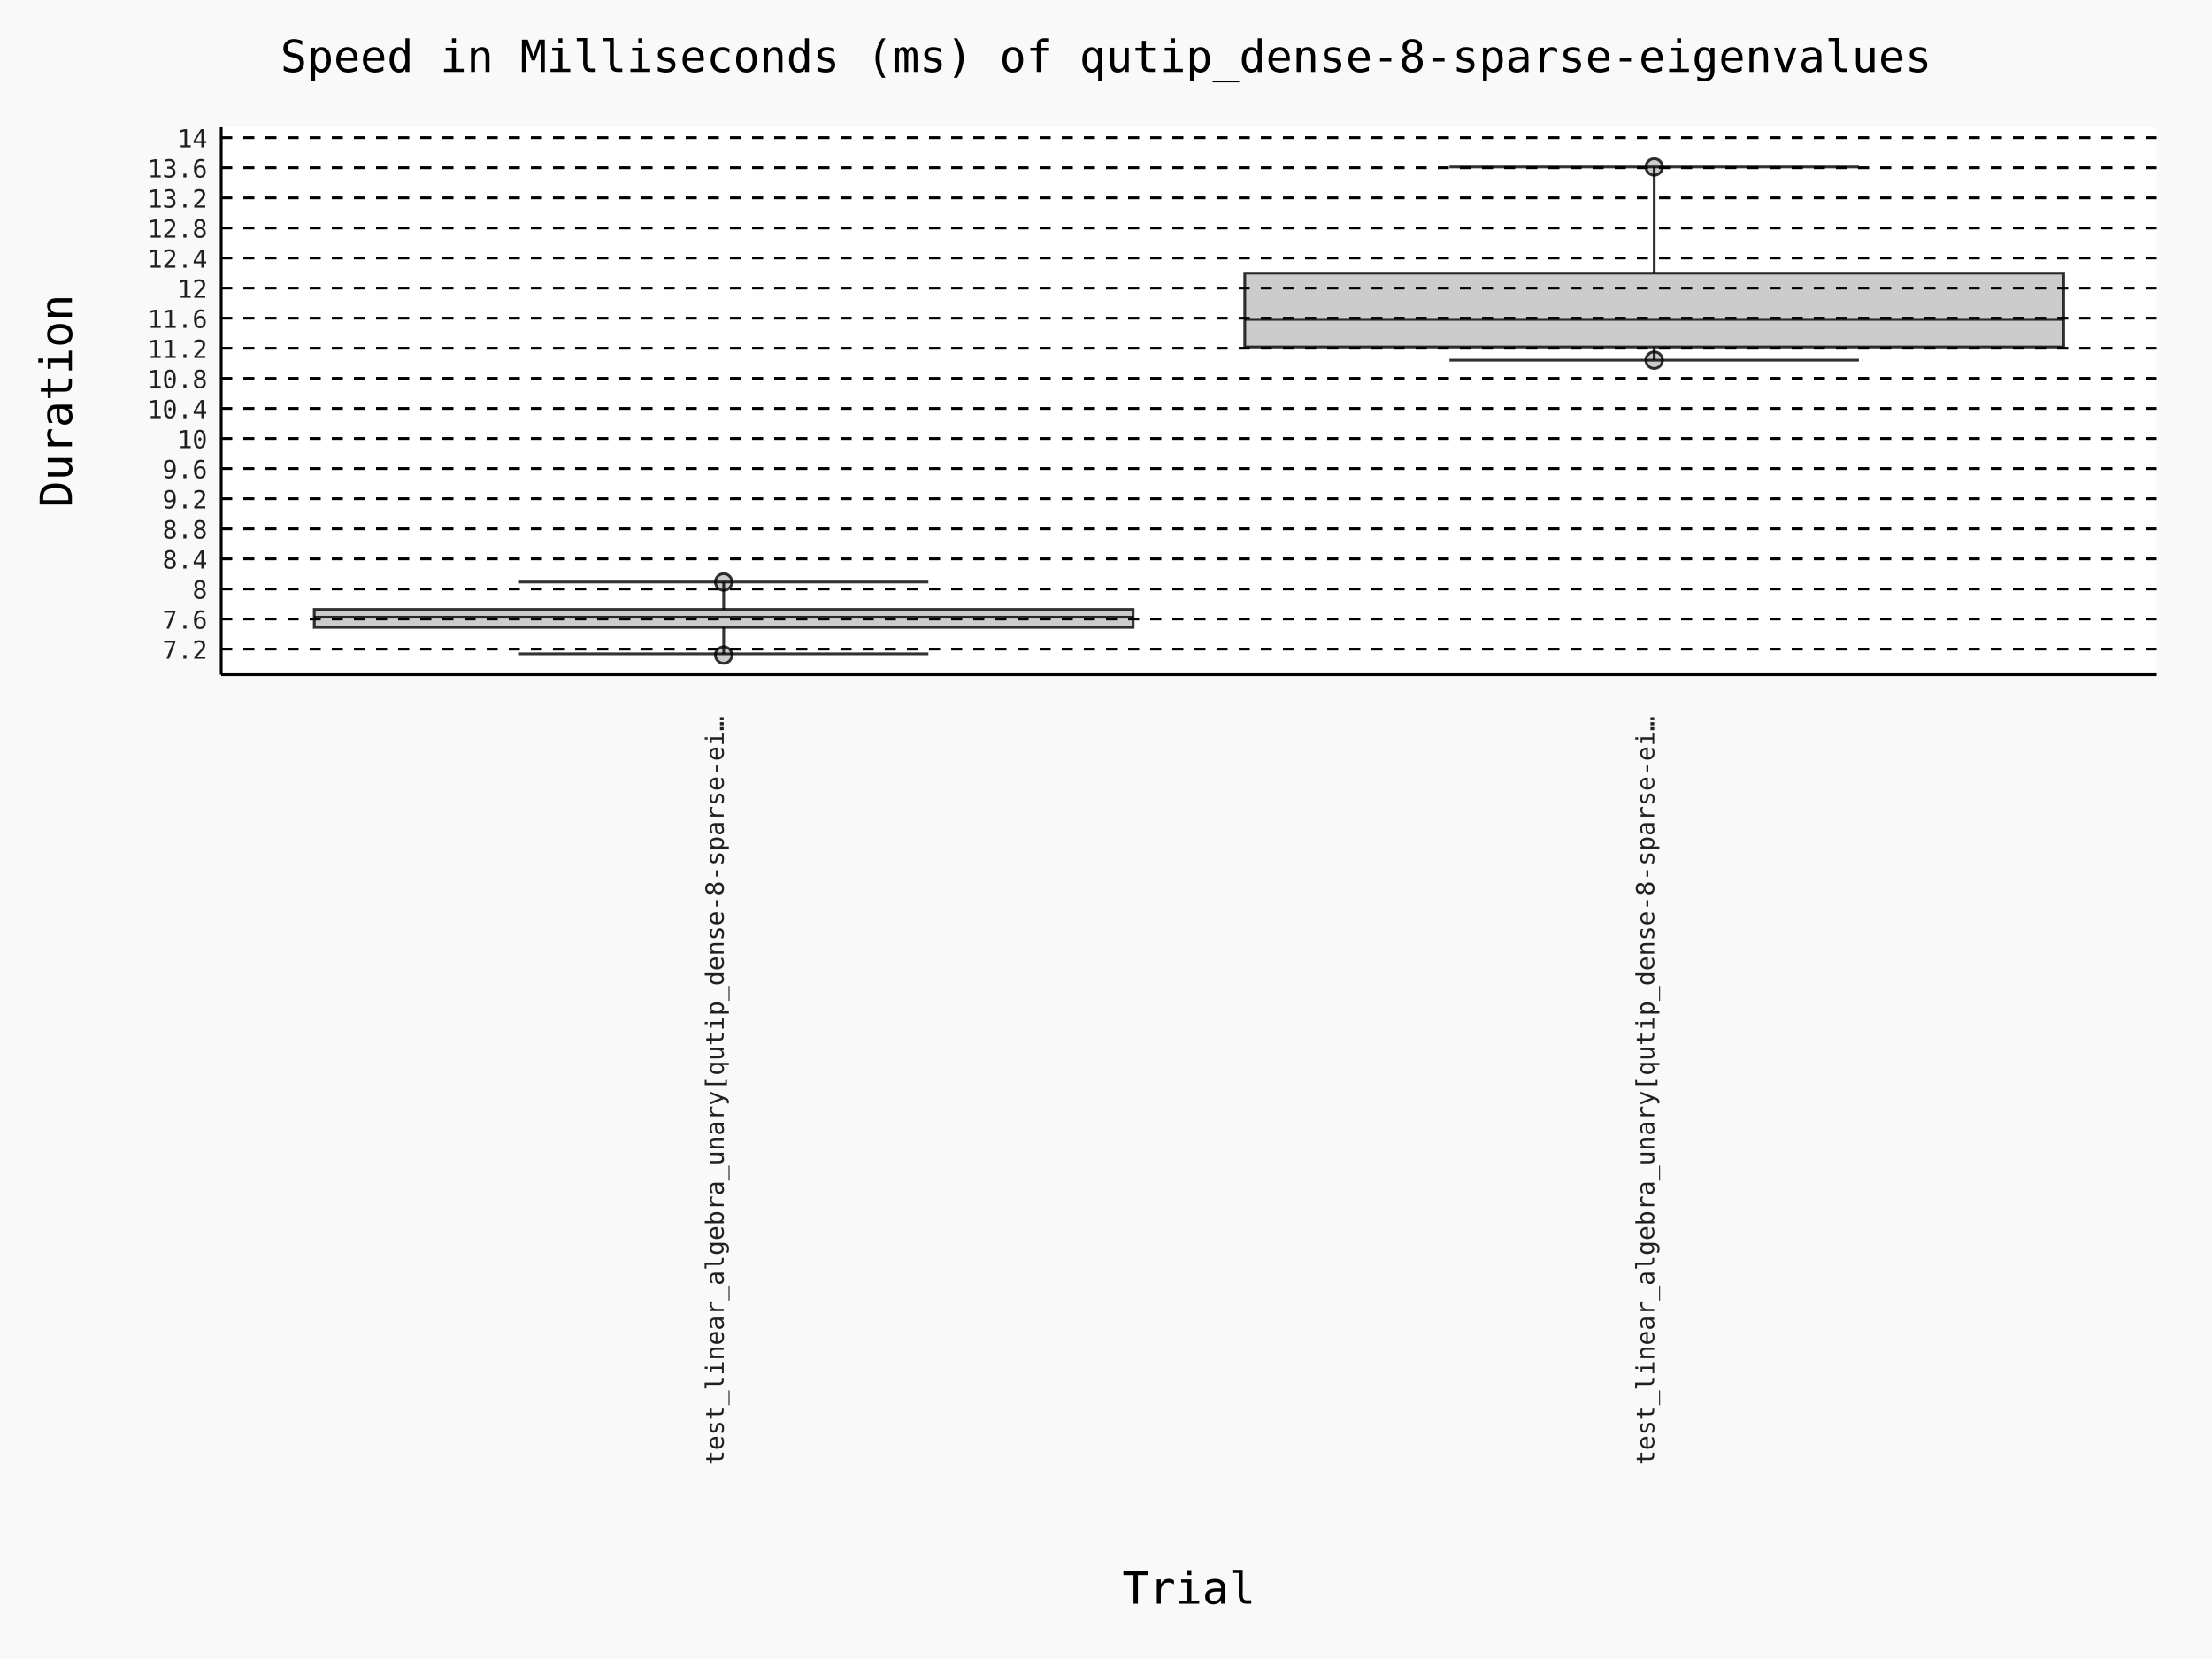
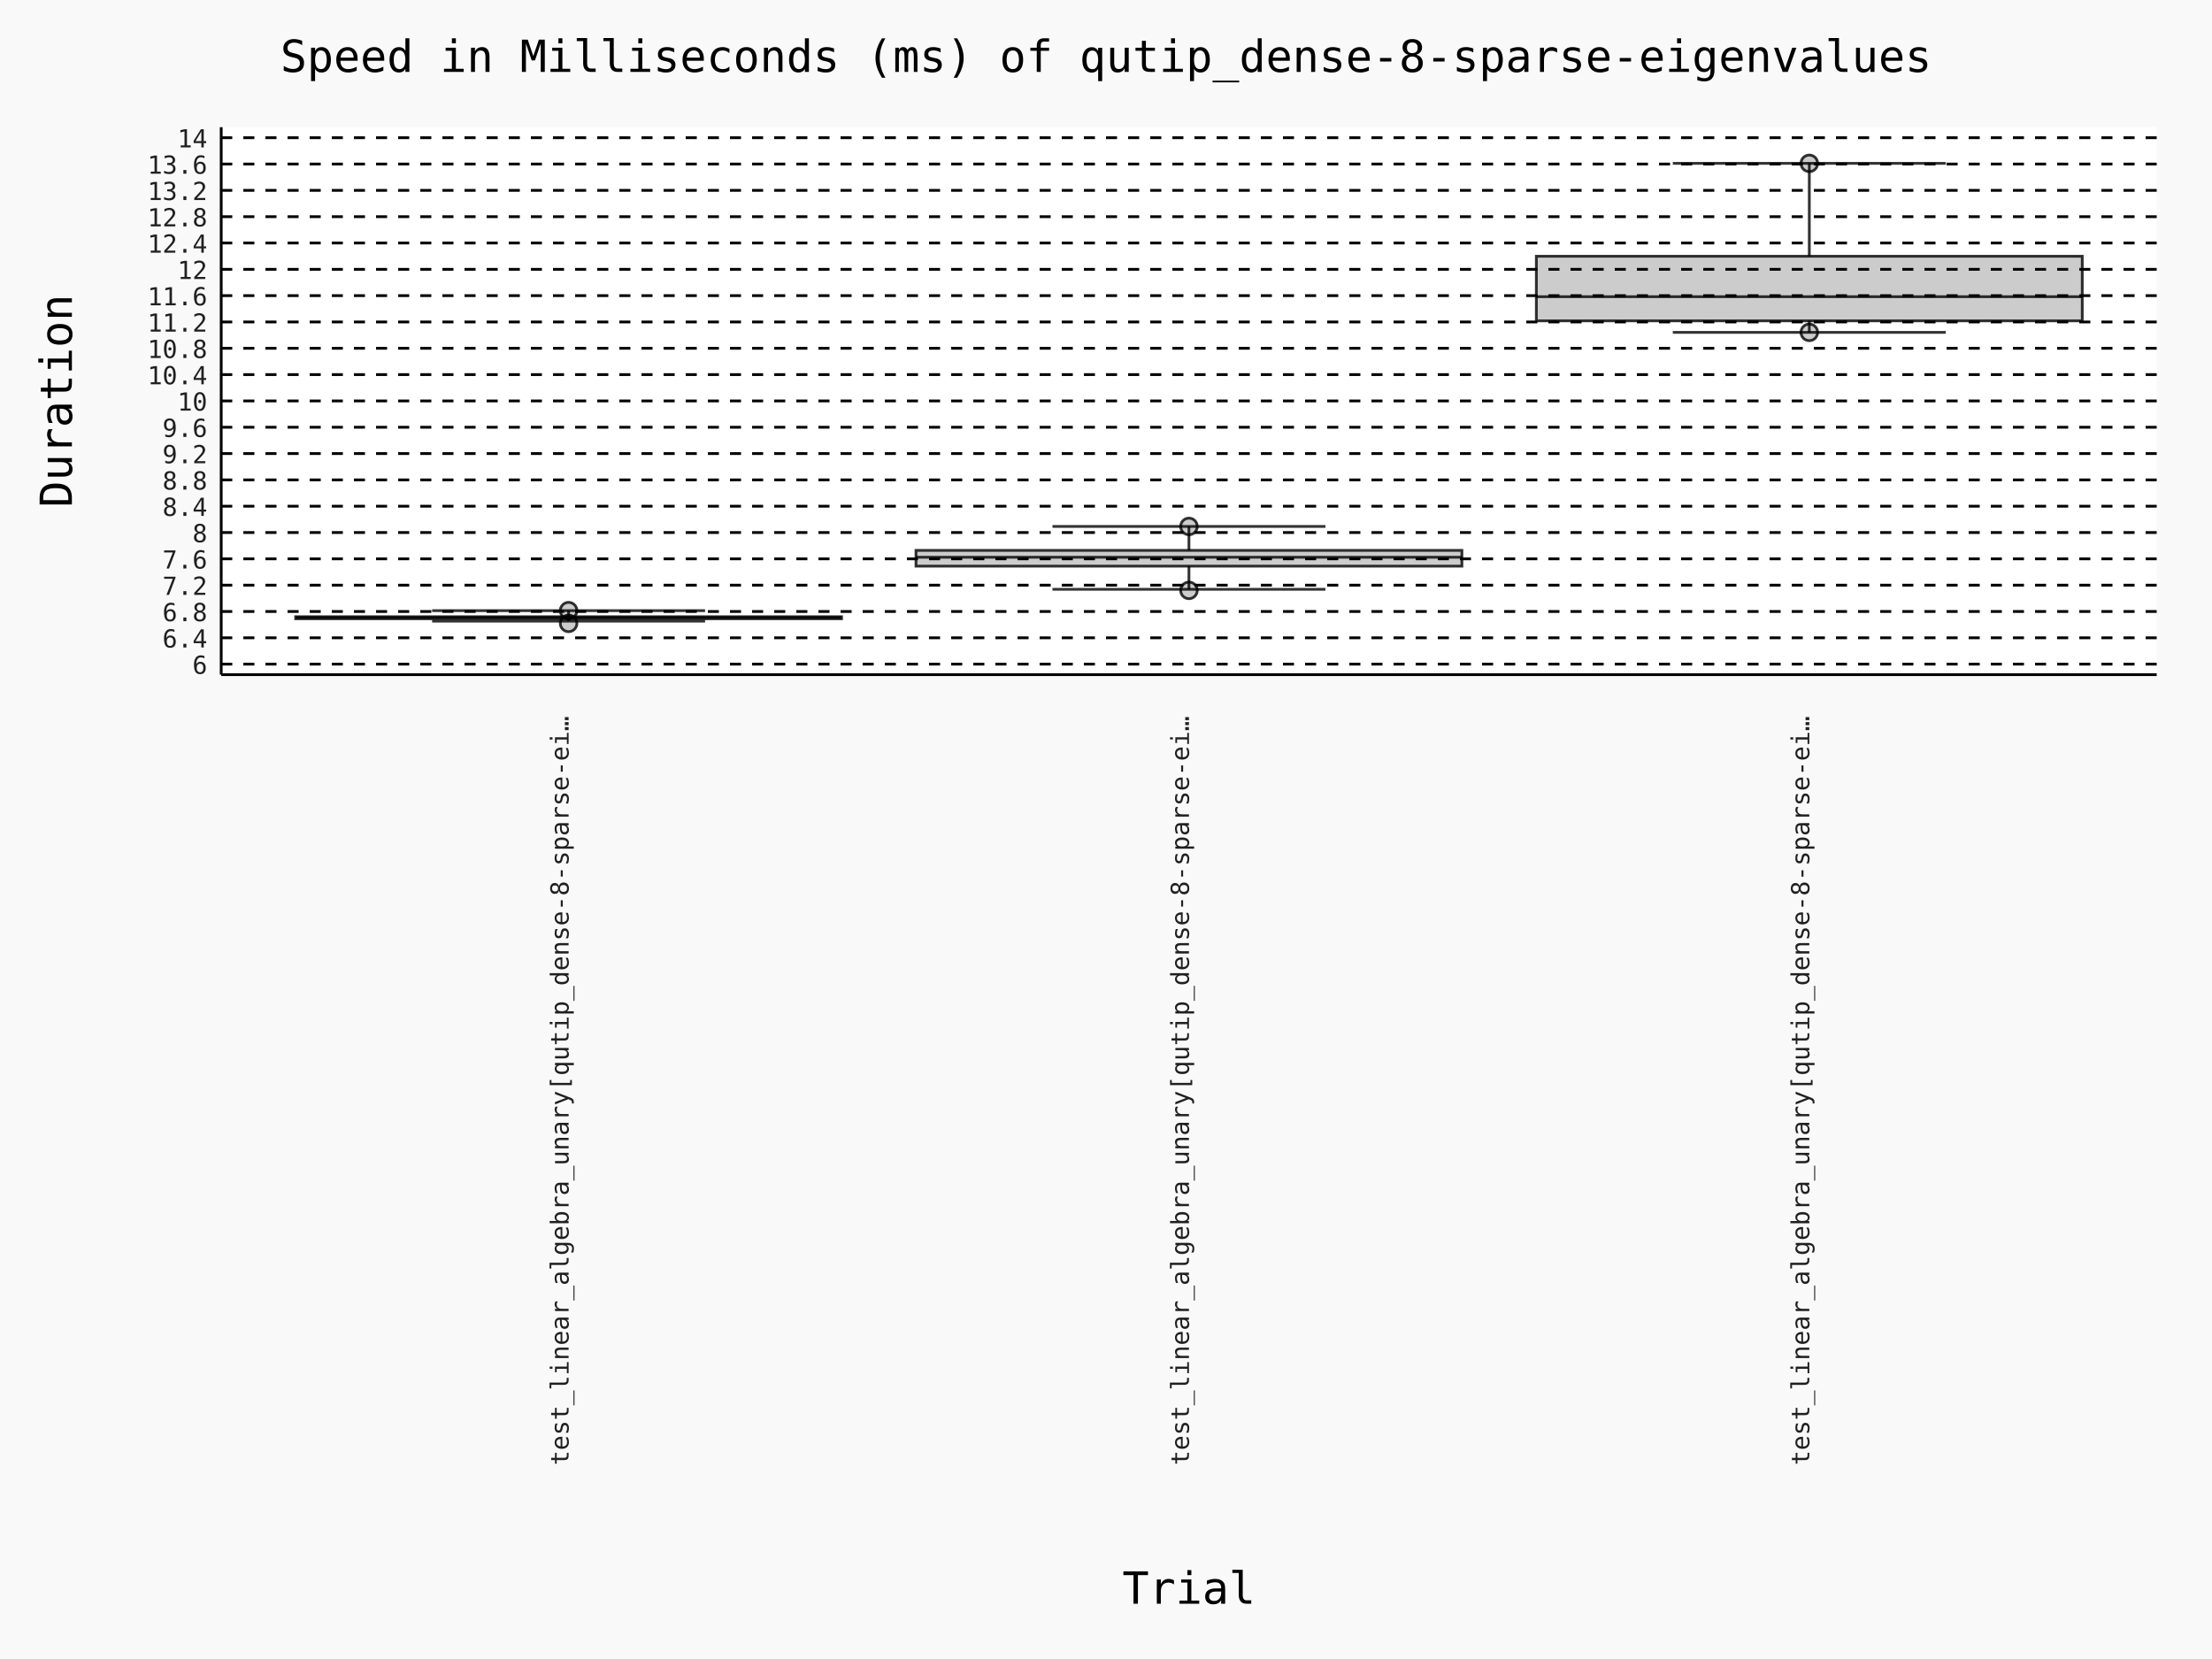
- <svg xmlns="http://www.w3.org/2000/svg" id="chart-572da553-9ea7-4e3b-ab5f-3f0655f24081" class="pygal-chart" viewBox="0 0 800 600">
+ <svg xmlns="http://www.w3.org/2000/svg" id="chart-e0bf27ef-8a56-4e62-9735-30f8cd6b44e4" class="pygal-chart" viewBox="0 0 800 600">
  <defs>
-     <style type="text/css">#chart-572da553-9ea7-4e3b-ab5f-3f0655f24081{-webkit-user-select:none;-webkit-font-smoothing:antialiased;font-family:Consolas,"Deja Vu Sans Mono","Bitstream Vera Sans Mono","Courier New",monospace}#chart-572da553-9ea7-4e3b-ab5f-3f0655f24081 .title{font-family:Consolas,"Deja Vu Sans Mono","Bitstream Vera Sans Mono","Courier New",monospace;font-size:16px}#chart-572da553-9ea7-4e3b-ab5f-3f0655f24081 .legends .legend text{font-family:Consolas,"Deja Vu Sans Mono","Bitstream Vera Sans Mono","Courier New",monospace;font-size:14px}#chart-572da553-9ea7-4e3b-ab5f-3f0655f24081 .axis text{font-family:Consolas,"Deja Vu Sans Mono","Bitstream Vera Sans Mono","Courier New",monospace;font-size:10px}#chart-572da553-9ea7-4e3b-ab5f-3f0655f24081 .axis text.major{font-family:Consolas,"Deja Vu Sans Mono","Bitstream Vera Sans Mono","Courier New",monospace;font-size:10px}#chart-572da553-9ea7-4e3b-ab5f-3f0655f24081 .text-overlay text.value{font-family:Consolas,"Deja Vu Sans Mono","Bitstream Vera Sans Mono","Courier New",monospace;font-size:16px}#chart-572da553-9ea7-4e3b-ab5f-3f0655f24081 .text-overlay text.label{font-family:Consolas,"Deja Vu Sans Mono","Bitstream Vera Sans Mono","Courier New",monospace;font-size:10px}#chart-572da553-9ea7-4e3b-ab5f-3f0655f24081 .tooltip{font-family:Consolas,"Deja Vu Sans Mono","Bitstream Vera Sans Mono","Courier New",monospace;font-size:14px}#chart-572da553-9ea7-4e3b-ab5f-3f0655f24081 text.no_data{font-family:Consolas,"Deja Vu Sans Mono","Bitstream Vera Sans Mono","Courier New",monospace;font-size:64px}
- #chart-572da553-9ea7-4e3b-ab5f-3f0655f24081{background-color:rgba(249,249,249,1)}#chart-572da553-9ea7-4e3b-ab5f-3f0655f24081 path,#chart-572da553-9ea7-4e3b-ab5f-3f0655f24081 line,#chart-572da553-9ea7-4e3b-ab5f-3f0655f24081 rect,#chart-572da553-9ea7-4e3b-ab5f-3f0655f24081 circle{-webkit-transition:150ms;-moz-transition:150ms;transition:150ms}#chart-572da553-9ea7-4e3b-ab5f-3f0655f24081 .graph &gt; .background{fill:rgba(249,249,249,1)}#chart-572da553-9ea7-4e3b-ab5f-3f0655f24081 .plot &gt; .background{fill:rgba(255,255,255,1)}#chart-572da553-9ea7-4e3b-ab5f-3f0655f24081 .graph{fill:rgba(0,0,0,.87)}#chart-572da553-9ea7-4e3b-ab5f-3f0655f24081 text.no_data{fill:rgba(0,0,0,1)}#chart-572da553-9ea7-4e3b-ab5f-3f0655f24081 .title{fill:rgba(0,0,0,1)}#chart-572da553-9ea7-4e3b-ab5f-3f0655f24081 .legends .legend text{fill:rgba(0,0,0,.87)}#chart-572da553-9ea7-4e3b-ab5f-3f0655f24081 .legends .legend:hover text{fill:rgba(0,0,0,1)}#chart-572da553-9ea7-4e3b-ab5f-3f0655f24081 .axis .line{stroke:rgba(0,0,0,1)}#chart-572da553-9ea7-4e3b-ab5f-3f0655f24081 .axis .guide.line{stroke:rgba(0,0,0,.54)}#chart-572da553-9ea7-4e3b-ab5f-3f0655f24081 .axis .major.line{stroke:rgba(0,0,0,.87)}#chart-572da553-9ea7-4e3b-ab5f-3f0655f24081 .axis text.major{fill:rgba(0,0,0,1)}#chart-572da553-9ea7-4e3b-ab5f-3f0655f24081 .axis.y .guides:hover .guide.line,#chart-572da553-9ea7-4e3b-ab5f-3f0655f24081 .line-graph .axis.x .guides:hover .guide.line,#chart-572da553-9ea7-4e3b-ab5f-3f0655f24081 .stackedline-graph .axis.x .guides:hover .guide.line,#chart-572da553-9ea7-4e3b-ab5f-3f0655f24081 .xy-graph .axis.x .guides:hover .guide.line{stroke:rgba(0,0,0,1)}#chart-572da553-9ea7-4e3b-ab5f-3f0655f24081 .axis .guides:hover text{fill:rgba(0,0,0,1)}#chart-572da553-9ea7-4e3b-ab5f-3f0655f24081 .reactive{fill-opacity:.7;stroke-opacity:.8;stroke-width:1}#chart-572da553-9ea7-4e3b-ab5f-3f0655f24081 .ci{stroke:rgba(0,0,0,.87)}#chart-572da553-9ea7-4e3b-ab5f-3f0655f24081 .reactive.active,#chart-572da553-9ea7-4e3b-ab5f-3f0655f24081 .active .reactive{fill-opacity:.8;stroke-opacity:.9;stroke-width:4}#chart-572da553-9ea7-4e3b-ab5f-3f0655f24081 .ci .reactive.active{stroke-width:1.5}#chart-572da553-9ea7-4e3b-ab5f-3f0655f24081 .series text{fill:rgba(0,0,0,1)}#chart-572da553-9ea7-4e3b-ab5f-3f0655f24081 .tooltip rect{fill:rgba(255,255,255,1);stroke:rgba(0,0,0,1);-webkit-transition:opacity 150ms;-moz-transition:opacity 150ms;transition:opacity 150ms}#chart-572da553-9ea7-4e3b-ab5f-3f0655f24081 .tooltip .label{fill:rgba(0,0,0,.87)}#chart-572da553-9ea7-4e3b-ab5f-3f0655f24081 .tooltip .label{fill:rgba(0,0,0,.87)}#chart-572da553-9ea7-4e3b-ab5f-3f0655f24081 .tooltip .legend{font-size:.8em;fill:rgba(0,0,0,.54)}#chart-572da553-9ea7-4e3b-ab5f-3f0655f24081 .tooltip .x_label{font-size:.6em;fill:rgba(0,0,0,1)}#chart-572da553-9ea7-4e3b-ab5f-3f0655f24081 .tooltip .xlink{font-size:.5em;text-decoration:underline}#chart-572da553-9ea7-4e3b-ab5f-3f0655f24081 .tooltip .value{font-size:1.5em}#chart-572da553-9ea7-4e3b-ab5f-3f0655f24081 .bound{font-size:.5em}#chart-572da553-9ea7-4e3b-ab5f-3f0655f24081 .max-value{font-size:.75em;fill:rgba(0,0,0,.54)}#chart-572da553-9ea7-4e3b-ab5f-3f0655f24081 .map-element{fill:rgba(255,255,255,1);stroke:rgba(0,0,0,.54) !important}#chart-572da553-9ea7-4e3b-ab5f-3f0655f24081 .map-element .reactive{fill-opacity:inherit;stroke-opacity:inherit}#chart-572da553-9ea7-4e3b-ab5f-3f0655f24081 .color-0,#chart-572da553-9ea7-4e3b-ab5f-3f0655f24081 .color-0 a:visited{stroke:#000000;fill:#000000}#chart-572da553-9ea7-4e3b-ab5f-3f0655f24081 .color-1,#chart-572da553-9ea7-4e3b-ab5f-3f0655f24081 .color-1 a:visited{stroke:#000000;fill:#000000}#chart-572da553-9ea7-4e3b-ab5f-3f0655f24081 .text-overlay .color-0 text{fill:white}#chart-572da553-9ea7-4e3b-ab5f-3f0655f24081 .text-overlay .color-1 text{fill:white}
- #chart-572da553-9ea7-4e3b-ab5f-3f0655f24081 text.no_data{text-anchor:middle}#chart-572da553-9ea7-4e3b-ab5f-3f0655f24081 .guide.line{fill:none}#chart-572da553-9ea7-4e3b-ab5f-3f0655f24081 .centered{text-anchor:middle}#chart-572da553-9ea7-4e3b-ab5f-3f0655f24081 .title{text-anchor:middle}#chart-572da553-9ea7-4e3b-ab5f-3f0655f24081 .legends .legend text{fill-opacity:1}#chart-572da553-9ea7-4e3b-ab5f-3f0655f24081 .axis.x text{text-anchor:middle}#chart-572da553-9ea7-4e3b-ab5f-3f0655f24081 .axis.x:not(.web) text[transform]{text-anchor:start}#chart-572da553-9ea7-4e3b-ab5f-3f0655f24081 .axis.x:not(.web) text[transform].backwards{text-anchor:end}#chart-572da553-9ea7-4e3b-ab5f-3f0655f24081 .axis.y text{text-anchor:end}#chart-572da553-9ea7-4e3b-ab5f-3f0655f24081 .axis.y text[transform].backwards{text-anchor:start}#chart-572da553-9ea7-4e3b-ab5f-3f0655f24081 .axis.y2 text{text-anchor:start}#chart-572da553-9ea7-4e3b-ab5f-3f0655f24081 .axis.y2 text[transform].backwards{text-anchor:end}#chart-572da553-9ea7-4e3b-ab5f-3f0655f24081 .axis .guide.line{stroke-dasharray:4,4;stroke:black}#chart-572da553-9ea7-4e3b-ab5f-3f0655f24081 .axis .major.guide.line{stroke-dasharray:6,6;stroke:black}#chart-572da553-9ea7-4e3b-ab5f-3f0655f24081 .horizontal .axis.y .guide.line,#chart-572da553-9ea7-4e3b-ab5f-3f0655f24081 .horizontal .axis.y2 .guide.line,#chart-572da553-9ea7-4e3b-ab5f-3f0655f24081 .vertical .axis.x .guide.line{opacity:0}#chart-572da553-9ea7-4e3b-ab5f-3f0655f24081 .horizontal .axis.always_show .guide.line,#chart-572da553-9ea7-4e3b-ab5f-3f0655f24081 .vertical .axis.always_show .guide.line{opacity:1 !important}#chart-572da553-9ea7-4e3b-ab5f-3f0655f24081 .axis.y .guides:hover .guide.line,#chart-572da553-9ea7-4e3b-ab5f-3f0655f24081 .axis.y2 .guides:hover .guide.line,#chart-572da553-9ea7-4e3b-ab5f-3f0655f24081 .axis.x .guides:hover .guide.line{opacity:1}#chart-572da553-9ea7-4e3b-ab5f-3f0655f24081 .axis .guides:hover text{opacity:1}#chart-572da553-9ea7-4e3b-ab5f-3f0655f24081 .nofill{fill:none}#chart-572da553-9ea7-4e3b-ab5f-3f0655f24081 .subtle-fill{fill-opacity:.2}#chart-572da553-9ea7-4e3b-ab5f-3f0655f24081 .dot{stroke-width:1px;fill-opacity:1;stroke-opacity:1}#chart-572da553-9ea7-4e3b-ab5f-3f0655f24081 .dot.active{stroke-width:5px}#chart-572da553-9ea7-4e3b-ab5f-3f0655f24081 .dot.negative{fill:transparent}#chart-572da553-9ea7-4e3b-ab5f-3f0655f24081 text,#chart-572da553-9ea7-4e3b-ab5f-3f0655f24081 tspan{stroke:none !important}#chart-572da553-9ea7-4e3b-ab5f-3f0655f24081 .series text.active{opacity:1}#chart-572da553-9ea7-4e3b-ab5f-3f0655f24081 .tooltip rect{fill-opacity:.95;stroke-width:.5}#chart-572da553-9ea7-4e3b-ab5f-3f0655f24081 .tooltip text{fill-opacity:1}#chart-572da553-9ea7-4e3b-ab5f-3f0655f24081 .showable{visibility:hidden}#chart-572da553-9ea7-4e3b-ab5f-3f0655f24081 .showable.shown{visibility:visible}#chart-572da553-9ea7-4e3b-ab5f-3f0655f24081 .gauge-background{fill:rgba(229,229,229,1);stroke:none}#chart-572da553-9ea7-4e3b-ab5f-3f0655f24081 .bg-lines{stroke:rgba(249,249,249,1);stroke-width:2px}
+     <style type="text/css">#chart-e0bf27ef-8a56-4e62-9735-30f8cd6b44e4{-webkit-user-select:none;-webkit-font-smoothing:antialiased;font-family:Consolas,"Deja Vu Sans Mono","Bitstream Vera Sans Mono","Courier New",monospace}#chart-e0bf27ef-8a56-4e62-9735-30f8cd6b44e4 .title{font-family:Consolas,"Deja Vu Sans Mono","Bitstream Vera Sans Mono","Courier New",monospace;font-size:16px}#chart-e0bf27ef-8a56-4e62-9735-30f8cd6b44e4 .legends .legend text{font-family:Consolas,"Deja Vu Sans Mono","Bitstream Vera Sans Mono","Courier New",monospace;font-size:14px}#chart-e0bf27ef-8a56-4e62-9735-30f8cd6b44e4 .axis text{font-family:Consolas,"Deja Vu Sans Mono","Bitstream Vera Sans Mono","Courier New",monospace;font-size:10px}#chart-e0bf27ef-8a56-4e62-9735-30f8cd6b44e4 .axis text.major{font-family:Consolas,"Deja Vu Sans Mono","Bitstream Vera Sans Mono","Courier New",monospace;font-size:10px}#chart-e0bf27ef-8a56-4e62-9735-30f8cd6b44e4 .text-overlay text.value{font-family:Consolas,"Deja Vu Sans Mono","Bitstream Vera Sans Mono","Courier New",monospace;font-size:16px}#chart-e0bf27ef-8a56-4e62-9735-30f8cd6b44e4 .text-overlay text.label{font-family:Consolas,"Deja Vu Sans Mono","Bitstream Vera Sans Mono","Courier New",monospace;font-size:10px}#chart-e0bf27ef-8a56-4e62-9735-30f8cd6b44e4 .tooltip{font-family:Consolas,"Deja Vu Sans Mono","Bitstream Vera Sans Mono","Courier New",monospace;font-size:14px}#chart-e0bf27ef-8a56-4e62-9735-30f8cd6b44e4 text.no_data{font-family:Consolas,"Deja Vu Sans Mono","Bitstream Vera Sans Mono","Courier New",monospace;font-size:64px}
+ #chart-e0bf27ef-8a56-4e62-9735-30f8cd6b44e4{background-color:rgba(249,249,249,1)}#chart-e0bf27ef-8a56-4e62-9735-30f8cd6b44e4 path,#chart-e0bf27ef-8a56-4e62-9735-30f8cd6b44e4 line,#chart-e0bf27ef-8a56-4e62-9735-30f8cd6b44e4 rect,#chart-e0bf27ef-8a56-4e62-9735-30f8cd6b44e4 circle{-webkit-transition:150ms;-moz-transition:150ms;transition:150ms}#chart-e0bf27ef-8a56-4e62-9735-30f8cd6b44e4 .graph &gt; .background{fill:rgba(249,249,249,1)}#chart-e0bf27ef-8a56-4e62-9735-30f8cd6b44e4 .plot &gt; .background{fill:rgba(255,255,255,1)}#chart-e0bf27ef-8a56-4e62-9735-30f8cd6b44e4 .graph{fill:rgba(0,0,0,.87)}#chart-e0bf27ef-8a56-4e62-9735-30f8cd6b44e4 text.no_data{fill:rgba(0,0,0,1)}#chart-e0bf27ef-8a56-4e62-9735-30f8cd6b44e4 .title{fill:rgba(0,0,0,1)}#chart-e0bf27ef-8a56-4e62-9735-30f8cd6b44e4 .legends .legend text{fill:rgba(0,0,0,.87)}#chart-e0bf27ef-8a56-4e62-9735-30f8cd6b44e4 .legends .legend:hover text{fill:rgba(0,0,0,1)}#chart-e0bf27ef-8a56-4e62-9735-30f8cd6b44e4 .axis .line{stroke:rgba(0,0,0,1)}#chart-e0bf27ef-8a56-4e62-9735-30f8cd6b44e4 .axis .guide.line{stroke:rgba(0,0,0,.54)}#chart-e0bf27ef-8a56-4e62-9735-30f8cd6b44e4 .axis .major.line{stroke:rgba(0,0,0,.87)}#chart-e0bf27ef-8a56-4e62-9735-30f8cd6b44e4 .axis text.major{fill:rgba(0,0,0,1)}#chart-e0bf27ef-8a56-4e62-9735-30f8cd6b44e4 .axis.y .guides:hover .guide.line,#chart-e0bf27ef-8a56-4e62-9735-30f8cd6b44e4 .line-graph .axis.x .guides:hover .guide.line,#chart-e0bf27ef-8a56-4e62-9735-30f8cd6b44e4 .stackedline-graph .axis.x .guides:hover .guide.line,#chart-e0bf27ef-8a56-4e62-9735-30f8cd6b44e4 .xy-graph .axis.x .guides:hover .guide.line{stroke:rgba(0,0,0,1)}#chart-e0bf27ef-8a56-4e62-9735-30f8cd6b44e4 .axis .guides:hover text{fill:rgba(0,0,0,1)}#chart-e0bf27ef-8a56-4e62-9735-30f8cd6b44e4 .reactive{fill-opacity:.7;stroke-opacity:.8;stroke-width:1}#chart-e0bf27ef-8a56-4e62-9735-30f8cd6b44e4 .ci{stroke:rgba(0,0,0,.87)}#chart-e0bf27ef-8a56-4e62-9735-30f8cd6b44e4 .reactive.active,#chart-e0bf27ef-8a56-4e62-9735-30f8cd6b44e4 .active .reactive{fill-opacity:.8;stroke-opacity:.9;stroke-width:4}#chart-e0bf27ef-8a56-4e62-9735-30f8cd6b44e4 .ci .reactive.active{stroke-width:1.5}#chart-e0bf27ef-8a56-4e62-9735-30f8cd6b44e4 .series text{fill:rgba(0,0,0,1)}#chart-e0bf27ef-8a56-4e62-9735-30f8cd6b44e4 .tooltip rect{fill:rgba(255,255,255,1);stroke:rgba(0,0,0,1);-webkit-transition:opacity 150ms;-moz-transition:opacity 150ms;transition:opacity 150ms}#chart-e0bf27ef-8a56-4e62-9735-30f8cd6b44e4 .tooltip .label{fill:rgba(0,0,0,.87)}#chart-e0bf27ef-8a56-4e62-9735-30f8cd6b44e4 .tooltip .label{fill:rgba(0,0,0,.87)}#chart-e0bf27ef-8a56-4e62-9735-30f8cd6b44e4 .tooltip .legend{font-size:.8em;fill:rgba(0,0,0,.54)}#chart-e0bf27ef-8a56-4e62-9735-30f8cd6b44e4 .tooltip .x_label{font-size:.6em;fill:rgba(0,0,0,1)}#chart-e0bf27ef-8a56-4e62-9735-30f8cd6b44e4 .tooltip .xlink{font-size:.5em;text-decoration:underline}#chart-e0bf27ef-8a56-4e62-9735-30f8cd6b44e4 .tooltip .value{font-size:1.5em}#chart-e0bf27ef-8a56-4e62-9735-30f8cd6b44e4 .bound{font-size:.5em}#chart-e0bf27ef-8a56-4e62-9735-30f8cd6b44e4 .max-value{font-size:.75em;fill:rgba(0,0,0,.54)}#chart-e0bf27ef-8a56-4e62-9735-30f8cd6b44e4 .map-element{fill:rgba(255,255,255,1);stroke:rgba(0,0,0,.54) !important}#chart-e0bf27ef-8a56-4e62-9735-30f8cd6b44e4 .map-element .reactive{fill-opacity:inherit;stroke-opacity:inherit}#chart-e0bf27ef-8a56-4e62-9735-30f8cd6b44e4 .color-0,#chart-e0bf27ef-8a56-4e62-9735-30f8cd6b44e4 .color-0 a:visited{stroke:#000000;fill:#000000}#chart-e0bf27ef-8a56-4e62-9735-30f8cd6b44e4 .color-1,#chart-e0bf27ef-8a56-4e62-9735-30f8cd6b44e4 .color-1 a:visited{stroke:#000000;fill:#000000}#chart-e0bf27ef-8a56-4e62-9735-30f8cd6b44e4 .color-2,#chart-e0bf27ef-8a56-4e62-9735-30f8cd6b44e4 .color-2 a:visited{stroke:#000000;fill:#000000}#chart-e0bf27ef-8a56-4e62-9735-30f8cd6b44e4 .text-overlay .color-0 text{fill:white}#chart-e0bf27ef-8a56-4e62-9735-30f8cd6b44e4 .text-overlay .color-1 text{fill:white}#chart-e0bf27ef-8a56-4e62-9735-30f8cd6b44e4 .text-overlay .color-2 text{fill:white}
+ #chart-e0bf27ef-8a56-4e62-9735-30f8cd6b44e4 text.no_data{text-anchor:middle}#chart-e0bf27ef-8a56-4e62-9735-30f8cd6b44e4 .guide.line{fill:none}#chart-e0bf27ef-8a56-4e62-9735-30f8cd6b44e4 .centered{text-anchor:middle}#chart-e0bf27ef-8a56-4e62-9735-30f8cd6b44e4 .title{text-anchor:middle}#chart-e0bf27ef-8a56-4e62-9735-30f8cd6b44e4 .legends .legend text{fill-opacity:1}#chart-e0bf27ef-8a56-4e62-9735-30f8cd6b44e4 .axis.x text{text-anchor:middle}#chart-e0bf27ef-8a56-4e62-9735-30f8cd6b44e4 .axis.x:not(.web) text[transform]{text-anchor:start}#chart-e0bf27ef-8a56-4e62-9735-30f8cd6b44e4 .axis.x:not(.web) text[transform].backwards{text-anchor:end}#chart-e0bf27ef-8a56-4e62-9735-30f8cd6b44e4 .axis.y text{text-anchor:end}#chart-e0bf27ef-8a56-4e62-9735-30f8cd6b44e4 .axis.y text[transform].backwards{text-anchor:start}#chart-e0bf27ef-8a56-4e62-9735-30f8cd6b44e4 .axis.y2 text{text-anchor:start}#chart-e0bf27ef-8a56-4e62-9735-30f8cd6b44e4 .axis.y2 text[transform].backwards{text-anchor:end}#chart-e0bf27ef-8a56-4e62-9735-30f8cd6b44e4 .axis .guide.line{stroke-dasharray:4,4;stroke:black}#chart-e0bf27ef-8a56-4e62-9735-30f8cd6b44e4 .axis .major.guide.line{stroke-dasharray:6,6;stroke:black}#chart-e0bf27ef-8a56-4e62-9735-30f8cd6b44e4 .horizontal .axis.y .guide.line,#chart-e0bf27ef-8a56-4e62-9735-30f8cd6b44e4 .horizontal .axis.y2 .guide.line,#chart-e0bf27ef-8a56-4e62-9735-30f8cd6b44e4 .vertical .axis.x .guide.line{opacity:0}#chart-e0bf27ef-8a56-4e62-9735-30f8cd6b44e4 .horizontal .axis.always_show .guide.line,#chart-e0bf27ef-8a56-4e62-9735-30f8cd6b44e4 .vertical .axis.always_show .guide.line{opacity:1 !important}#chart-e0bf27ef-8a56-4e62-9735-30f8cd6b44e4 .axis.y .guides:hover .guide.line,#chart-e0bf27ef-8a56-4e62-9735-30f8cd6b44e4 .axis.y2 .guides:hover .guide.line,#chart-e0bf27ef-8a56-4e62-9735-30f8cd6b44e4 .axis.x .guides:hover .guide.line{opacity:1}#chart-e0bf27ef-8a56-4e62-9735-30f8cd6b44e4 .axis .guides:hover text{opacity:1}#chart-e0bf27ef-8a56-4e62-9735-30f8cd6b44e4 .nofill{fill:none}#chart-e0bf27ef-8a56-4e62-9735-30f8cd6b44e4 .subtle-fill{fill-opacity:.2}#chart-e0bf27ef-8a56-4e62-9735-30f8cd6b44e4 .dot{stroke-width:1px;fill-opacity:1;stroke-opacity:1}#chart-e0bf27ef-8a56-4e62-9735-30f8cd6b44e4 .dot.active{stroke-width:5px}#chart-e0bf27ef-8a56-4e62-9735-30f8cd6b44e4 .dot.negative{fill:transparent}#chart-e0bf27ef-8a56-4e62-9735-30f8cd6b44e4 text,#chart-e0bf27ef-8a56-4e62-9735-30f8cd6b44e4 tspan{stroke:none !important}#chart-e0bf27ef-8a56-4e62-9735-30f8cd6b44e4 .series text.active{opacity:1}#chart-e0bf27ef-8a56-4e62-9735-30f8cd6b44e4 .tooltip rect{fill-opacity:.95;stroke-width:.5}#chart-e0bf27ef-8a56-4e62-9735-30f8cd6b44e4 .tooltip text{fill-opacity:1}#chart-e0bf27ef-8a56-4e62-9735-30f8cd6b44e4 .showable{visibility:hidden}#chart-e0bf27ef-8a56-4e62-9735-30f8cd6b44e4 .showable.shown{visibility:visible}#chart-e0bf27ef-8a56-4e62-9735-30f8cd6b44e4 .gauge-background{fill:rgba(229,229,229,1);stroke:none}#chart-e0bf27ef-8a56-4e62-9735-30f8cd6b44e4 .bg-lines{stroke:rgba(249,249,249,1);stroke-width:2px}
.tooltip .value{font-size:1em !important}.axis text{font-size:9px !important}</style>
  </defs>
  <g class="graph custombox-graph vertical">
    <rect x="0" y="0" width="800" height="600" class="background" />
    <g transform="translate(80, 46)" class="plot">
      <rect x="0" y="0" width="700.0" height="198.0" class="background" />
      <g class="axis y always_show">
        <path d="M0 198 h700" class="line" />
        <g class="guides">
-           <path d="M0 188.753 h700" class="guide line" />
-           <text x="-5" y="192.253" class="">7.2</text>
+           <path d="M0 194.192 h700" class="guide line" />
+           <text x="-5" y="197.692" class="">6</text>
        </g>
        <g class="guides">
-           <path d="M0 177.874 h700" class="guide line" />
-           <text x="-5" y="181.374" class="">7.6</text>
+           <path d="M0 184.673 h700" class="guide line" />
+           <text x="-5" y="188.173" class="">6.4</text>
        </g>
        <g class="guides">
-           <path d="M0 166.995 h700" class="guide line" />
-           <text x="-5" y="170.495" class="">8</text>
+           <path d="M0 175.154 h700" class="guide line" />
+           <text x="-5" y="178.654" class="">6.8</text>
+         </g>
+         <g class="guides">
+           <path d="M0 165.635 h700" class="guide line" />
+           <text x="-5" y="169.135" class="">7.2</text>
        </g>
        <g class="guides">
          <path d="M0 156.115 h700" class="guide line" />
-           <text x="-5" y="159.615" class="">8.4</text>
+           <text x="-5" y="159.615" class="">7.6</text>
        </g>
        <g class="guides">
-           <path d="M0 145.236 h700" class="guide line" />
-           <text x="-5" y="148.736" class="">8.8</text>
+           <path d="M0 146.596 h700" class="guide line" />
+           <text x="-5" y="150.096" class="">8</text>
        </g>
        <g class="guides">
-           <path d="M0 134.357 h700" class="guide line" />
-           <text x="-5" y="137.857" class="">9.2</text>
+           <path d="M0 137.077 h700" class="guide line" />
+           <text x="-5" y="140.577" class="">8.4</text>
        </g>
        <g class="guides">
-           <path d="M0 123.478 h700" class="guide line" />
-           <text x="-5" y="126.978" class="">9.6</text>
+           <path d="M0 127.558 h700" class="guide line" />
+           <text x="-5" y="131.058" class="">8.8</text>
        </g>
        <g class="guides">
-           <path d="M0 112.599 h700" class="guide line" />
-           <text x="-5" y="116.099" class="">10</text>
+           <path d="M0 118.038 h700" class="guide line" />
+           <text x="-5" y="121.538" class="">9.2</text>
        </g>
        <g class="guides">
-           <path d="M0 101.72 h700" class="guide line" />
-           <text x="-5" y="105.22" class="">10.4</text>
+           <path d="M0 108.519 h700" class="guide line" />
+           <text x="-5" y="112.019" class="">9.6</text>
        </g>
        <g class="guides">
-           <path d="M0 90.841 h700" class="guide line" />
-           <text x="-5" y="94.341" class="">10.8</text>
+           <path d="M0 99 h700" class="guide line" />
+           <text x="-5" y="102.5" class="">10</text>
+         </g>
+         <g class="guides">
+           <path d="M0 89.481 h700" class="guide line" />
+           <text x="-5" y="92.981" class="">10.4</text>
        </g>
        <g class="guides">
          <path d="M0 79.962 h700" class="guide line" />
-           <text x="-5" y="83.462" class="">11.2</text>
+           <text x="-5" y="83.462" class="">10.8</text>
        </g>
        <g class="guides">
-           <path d="M0 69.082 h700" class="guide line" />
-           <text x="-5" y="72.582" class="">11.6</text>
+           <path d="M0 70.442 h700" class="guide line" />
+           <text x="-5" y="73.942" class="">11.2</text>
        </g>
        <g class="guides">
-           <path d="M0 58.203 h700" class="guide line" />
-           <text x="-5" y="61.703" class="">12</text>
+           <path d="M0 60.923 h700" class="guide line" />
+           <text x="-5" y="64.423" class="">11.6</text>
        </g>
        <g class="guides">
-           <path d="M0 47.324 h700" class="guide line" />
-           <text x="-5" y="50.824" class="">12.4</text>
+           <path d="M0 51.404 h700" class="guide line" />
+           <text x="-5" y="54.904" class="">12</text>
        </g>
        <g class="guides">
-           <path d="M0 36.445 h700" class="guide line" />
-           <text x="-5" y="39.945" class="">12.8</text>
+           <path d="M0 41.885 h700" class="guide line" />
+           <text x="-5" y="45.385" class="">12.4</text>
        </g>
        <g class="guides">
-           <path d="M0 25.566 h700" class="guide line" />
-           <text x="-5" y="29.066" class="">13.2</text>
+           <path d="M0 32.365 h700" class="guide line" />
+           <text x="-5" y="35.865" class="">12.8</text>
        </g>
        <g class="guides">
-           <path d="M0 14.687 h700" class="guide line" />
-           <text x="-5" y="18.187" class="">13.6</text>
+           <path d="M0 22.846 h700" class="guide line" />
+           <text x="-5" y="26.346" class="">13.2</text>
+         </g>
+         <g class="guides">
+           <path d="M0 13.327 h700" class="guide line" />
+           <text x="-5" y="16.827" class="">13.6</text>
        </g>
        <g class="guides">
          <path d="M0 3.808 h700" class="guide line" />
          <text x="-5" y="7.308" class="">14</text>
        </g>
      </g>
      <g class="axis x">
        <path d="M0 0 v198" class="line" />
        <g class="guides">
-           <path d="M181.731 0 v198" class="guide line" />
-           <text x="181.731" y="213.0" class="backwards" transform="rotate(270 181.7308 213)">test_linear_algebra_unary[qutip_dense-8-sparse-ei…</text>
+           <path d="M125.641 0 v198" class="guide line" />
+           <text x="125.641" y="213.0" class="backwards" transform="rotate(270 125.641 213)">test_linear_algebra_unary[qutip_dense-8-sparse-ei…</text>
        </g>
        <g class="guides">
-           <path d="M518.269 0 v198" class="guide line" />
-           <text x="518.269" y="213.0" class="backwards" transform="rotate(270 518.2692 213)">test_linear_algebra_unary[qutip_dense-8-sparse-ei…</text>
+           <path d="M350 0 v198" class="guide line" />
+           <text x="350.0" y="213.0" class="backwards" transform="rotate(270 350 213)">test_linear_algebra_unary[qutip_dense-8-sparse-ei…</text>
+         </g>
+         <g class="guides">
+           <path d="M574.359 0 v198" class="guide line" />
+           <text x="574.359" y="213.0" class="backwards" transform="rotate(270 574.359 213)">test_linear_algebra_unary[qutip_dense-8-sparse-ei…</text>
        </g>
      </g>
      <g class="series serie-0 color-0">
        <g class="boxes">
          <g class="box">
-             <path stroke-width="3" d="M107.692 190.462 L255.769 190.462" class="reactive tooltip-trigger" />
-             <path stroke-width="3" d="M33.654 177.208 L329.808 177.208" class="reactive tooltip-trigger" />
-             <path stroke-width="3" d="M107.692 164.478 L255.769 164.478" class="reactive tooltip-trigger" />
-             <path stroke-width="2" d="M181.731 190.462 L181.731 180.893" class="reactive tooltip-trigger" />
-             <path stroke-width="2" d="M181.731 164.478 L181.731 174.371" class="reactive tooltip-trigger" />
-             <rect x="33.654" y="174.371" height="6.522" width="296.154" class="subtle-fill reactive tooltip-trigger" />
-             <circle cx="181.731" cy="190.911" r="3" class="subtle-fill reactive tooltip-trigger" />
-             <circle cx="181.731" cy="164.478" r="3" class="subtle-fill reactive tooltip-trigger" />
+             <path stroke-width="3" d="M76.282 178.644 L175 178.644" class="reactive tooltip-trigger" />
+             <path stroke-width="3" d="M26.923 177.336 L224.359 177.336" class="reactive tooltip-trigger" />
+             <path stroke-width="3" d="M76.282 174.848 L175 174.848" class="reactive tooltip-trigger" />
+             <path stroke-width="2" d="M125.641 178.644 L125.641 177.777" class="reactive tooltip-trigger" />
+             <path stroke-width="2" d="M125.641 174.848 L125.641 177.049" class="reactive tooltip-trigger" />
+             <rect x="26.923" y="177.049" height="0.728" width="197.436" class="subtle-fill reactive tooltip-trigger" />
+             <circle cx="125.641" cy="179.455" r="3" class="subtle-fill reactive tooltip-trigger" />
+             <circle cx="125.641" cy="174.848" r="3" class="subtle-fill reactive tooltip-trigger" />
          </g>
        </g>
      </g>
      <g class="series serie-1 color-1">
        <g class="boxes">
          <g class="box">
-             <path stroke-width="3" d="M444.231 84.264 L592.308 84.264" class="reactive tooltip-trigger" />
-             <path stroke-width="3" d="M370.192 69.52 L666.346 69.52" class="reactive tooltip-trigger" />
-             <path stroke-width="3" d="M444.231 14.402 L592.308 14.402" class="reactive tooltip-trigger" />
-             <path stroke-width="2" d="M518.269 84.264 L518.269 79.505" class="reactive tooltip-trigger" />
-             <path stroke-width="2" d="M518.269 14.402 L518.269 52.803" class="reactive tooltip-trigger" />
-             <rect x="370.192" y="52.803" height="26.701" width="296.154" class="subtle-fill reactive tooltip-trigger" />
-             <circle cx="518.269" cy="84.264" r="3" class="subtle-fill reactive tooltip-trigger" />
-             <circle cx="518.269" cy="14.402" r="3" class="subtle-fill reactive tooltip-trigger" />
+             <path stroke-width="3" d="M300.641 167.13 L399.359 167.13" class="reactive tooltip-trigger" />
+             <path stroke-width="3" d="M251.282 155.533 L448.718 155.533" class="reactive tooltip-trigger" />
+             <path stroke-width="3" d="M300.641 144.394 L399.359 144.394" class="reactive tooltip-trigger" />
+             <path stroke-width="2" d="M350 167.13 L350 158.757" class="reactive tooltip-trigger" />
+             <path stroke-width="2" d="M350 144.394 L350 153.05" class="reactive tooltip-trigger" />
+             <rect x="251.282" y="153.05" height="5.707" width="197.436" class="subtle-fill reactive tooltip-trigger" />
+             <circle cx="350.0" cy="167.523" r="3" class="subtle-fill reactive tooltip-trigger" />
+             <circle cx="350.0" cy="144.394" r="3" class="subtle-fill reactive tooltip-trigger" />
+           </g>
+         </g>
+       </g>
+       <g class="series serie-2 color-2">
+         <g class="boxes">
+           <g class="box">
+             <path stroke-width="3" d="M525 74.207 L623.718 74.207" class="reactive tooltip-trigger" />
+             <path stroke-width="3" d="M475.641 61.306 L673.077 61.306" class="reactive tooltip-trigger" />
+             <path stroke-width="3" d="M525 13.077 L623.718 13.077" class="reactive tooltip-trigger" />
+             <path stroke-width="2" d="M574.359 74.207 L574.359 70.043" class="reactive tooltip-trigger" />
+             <path stroke-width="2" d="M574.359 13.077 L574.359 46.679" class="reactive tooltip-trigger" />
+             <rect x="475.641" y="46.679" height="23.364" width="197.436" class="subtle-fill reactive tooltip-trigger" />
+             <circle cx="574.359" cy="74.207" r="3" class="subtle-fill reactive tooltip-trigger" />
+             <circle cx="574.359" cy="13.077" r="3" class="subtle-fill reactive tooltip-trigger" />
          </g>
        </g>
      </g>
    </g>
    <g class="titles">
      <text x="400.0" y="26" class="title plot_title">Speed in Milliseconds (ms) of qutip_dense-8-sparse-eigenvalues</text>
      <text x="430.0" y="580.0" class="title">Trial</text>
      <text x="0" y="171.0" class="title" transform="rotate(-90 0 145)">Duration</text>
    </g>
    <g transform="translate(80, 46)" class="plot overlay">
      <g class="series serie-0 color-0" />
      <g class="series serie-1 color-1" />
+       <g class="series serie-2 color-2" />
    </g>
    <g transform="translate(80, 46)" class="plot text-overlay">
      <g class="series serie-0 color-0" />
      <g class="series serie-1 color-1" />
+       <g class="series serie-2 color-2" />
    </g>
    <g transform="translate(80, 46)" class="plot tooltip-overlay">
      <g transform="translate(0 0)" style="opacity: 0" class="tooltip">
        <rect rx="0" ry="0" width="0" height="0" class="tooltip-box" />
        <g class="text" />
      </g>
    </g>
  </g>
</svg>
